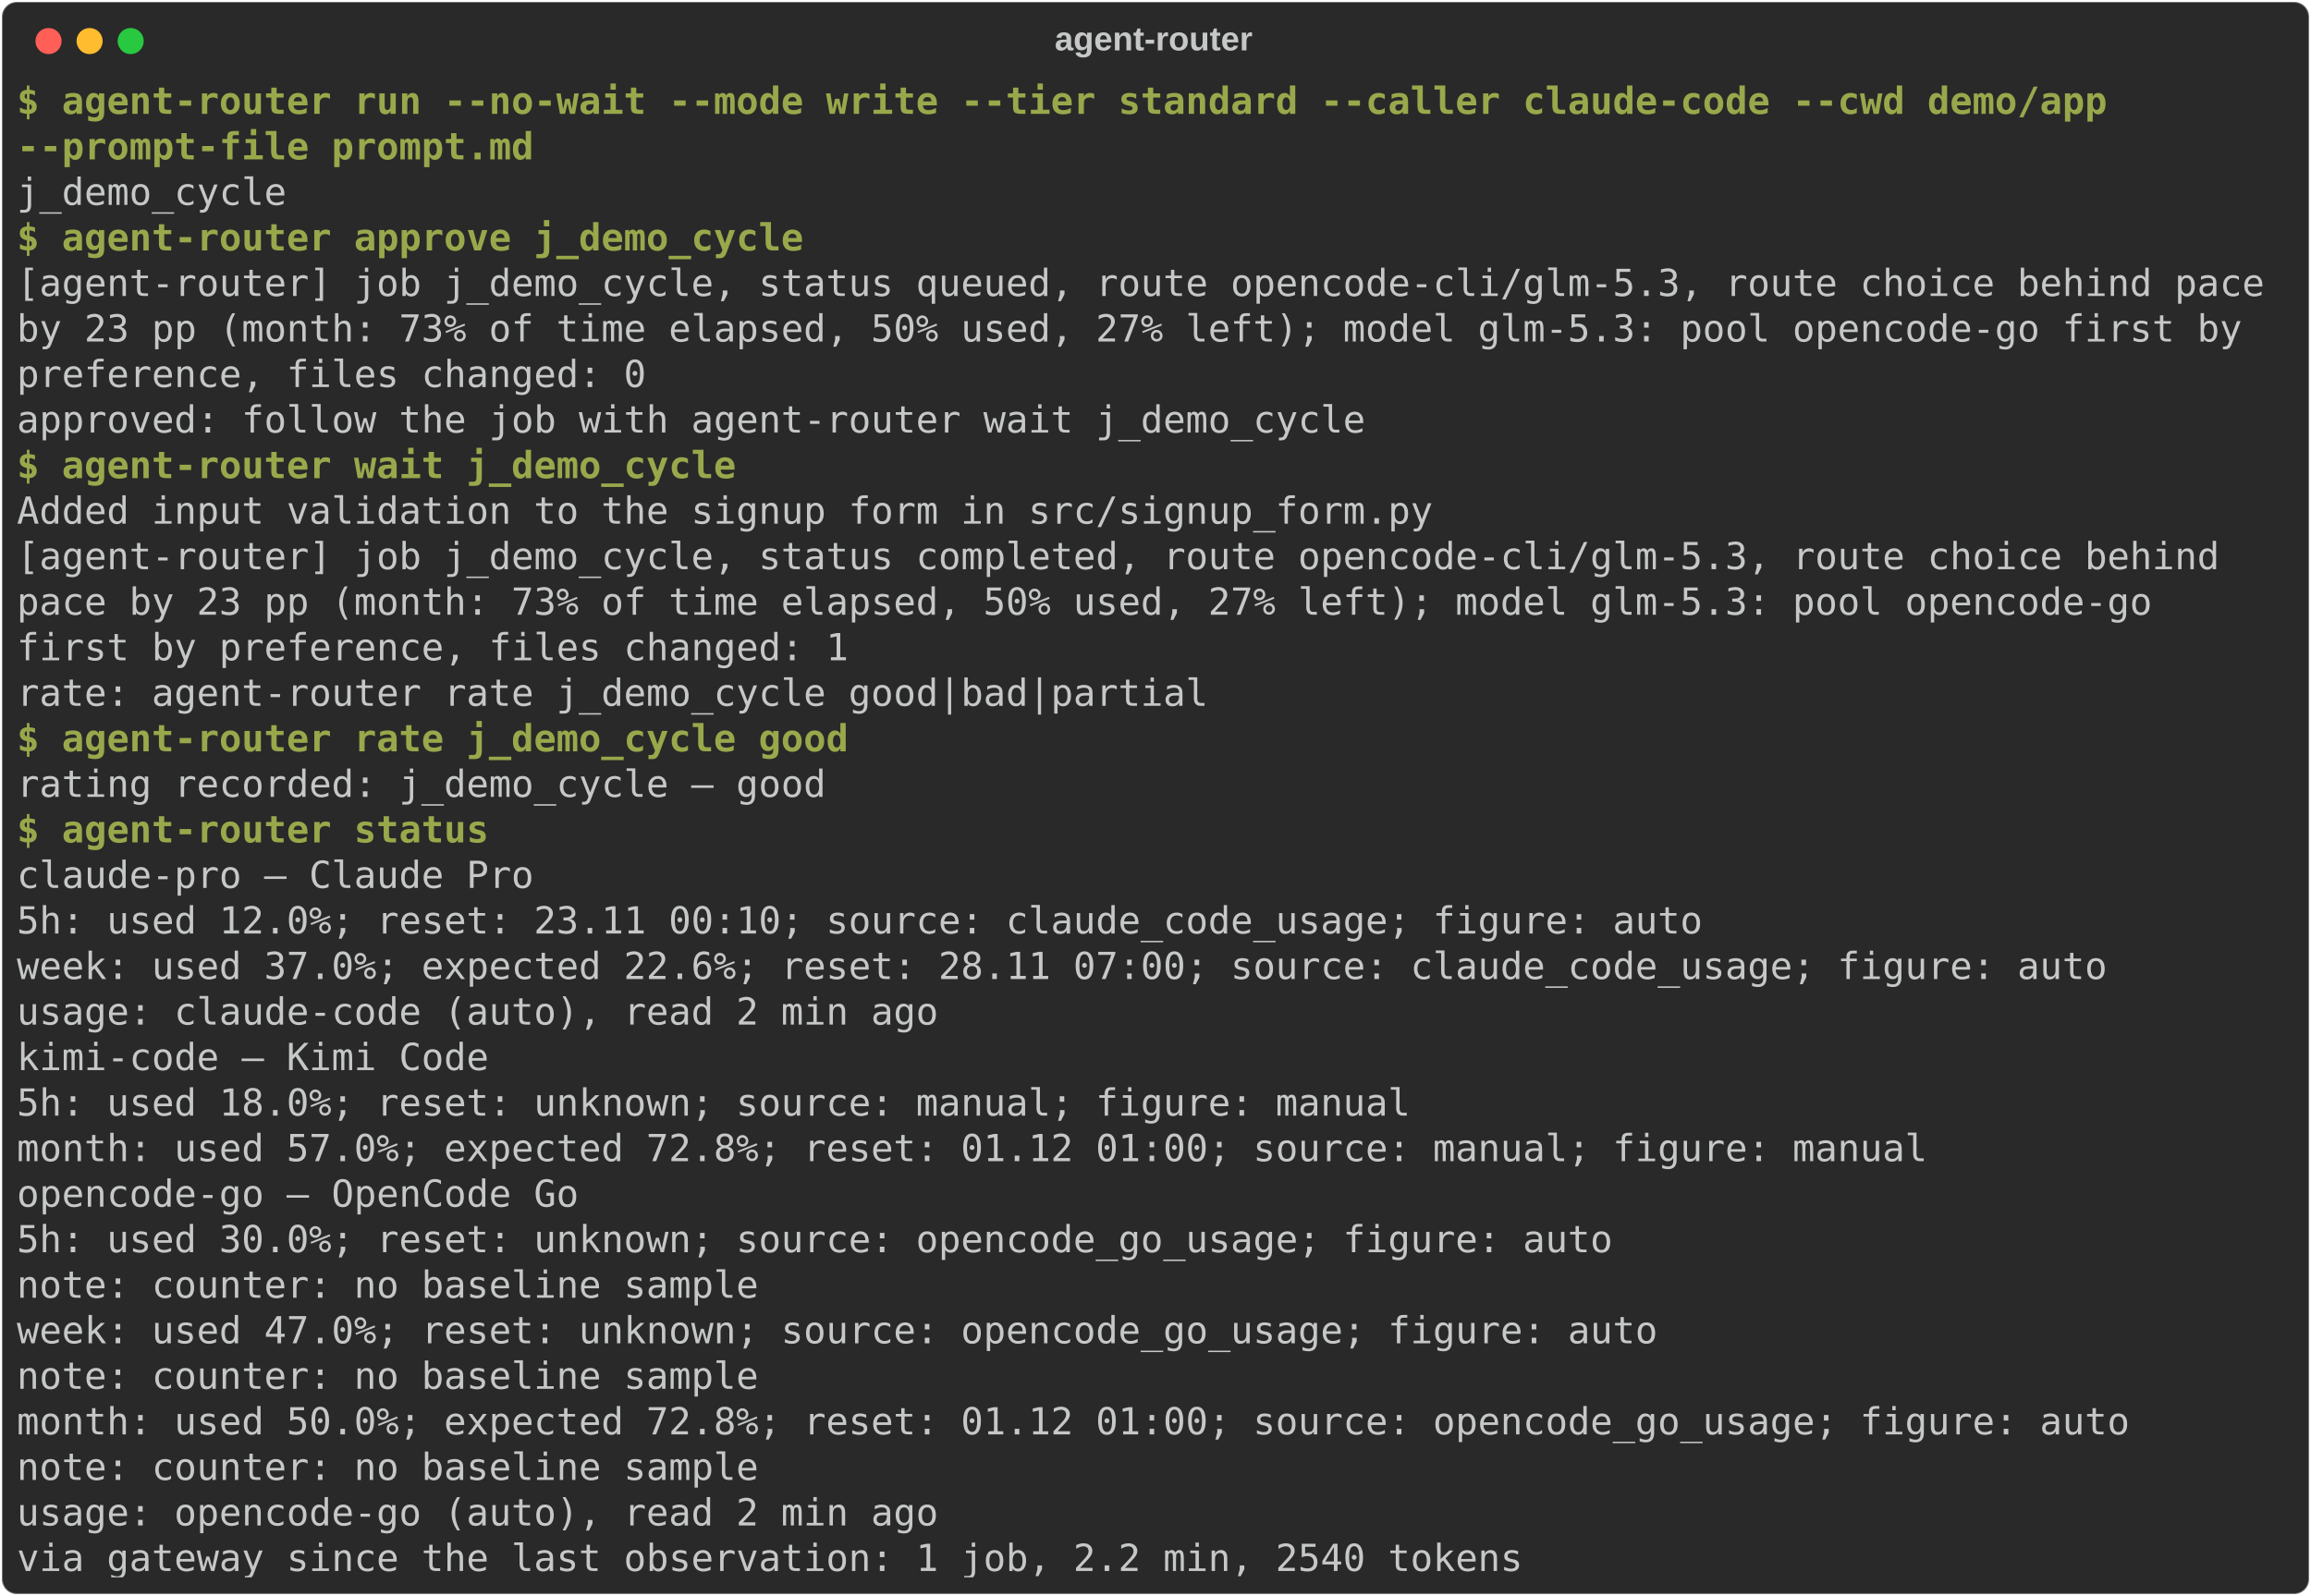
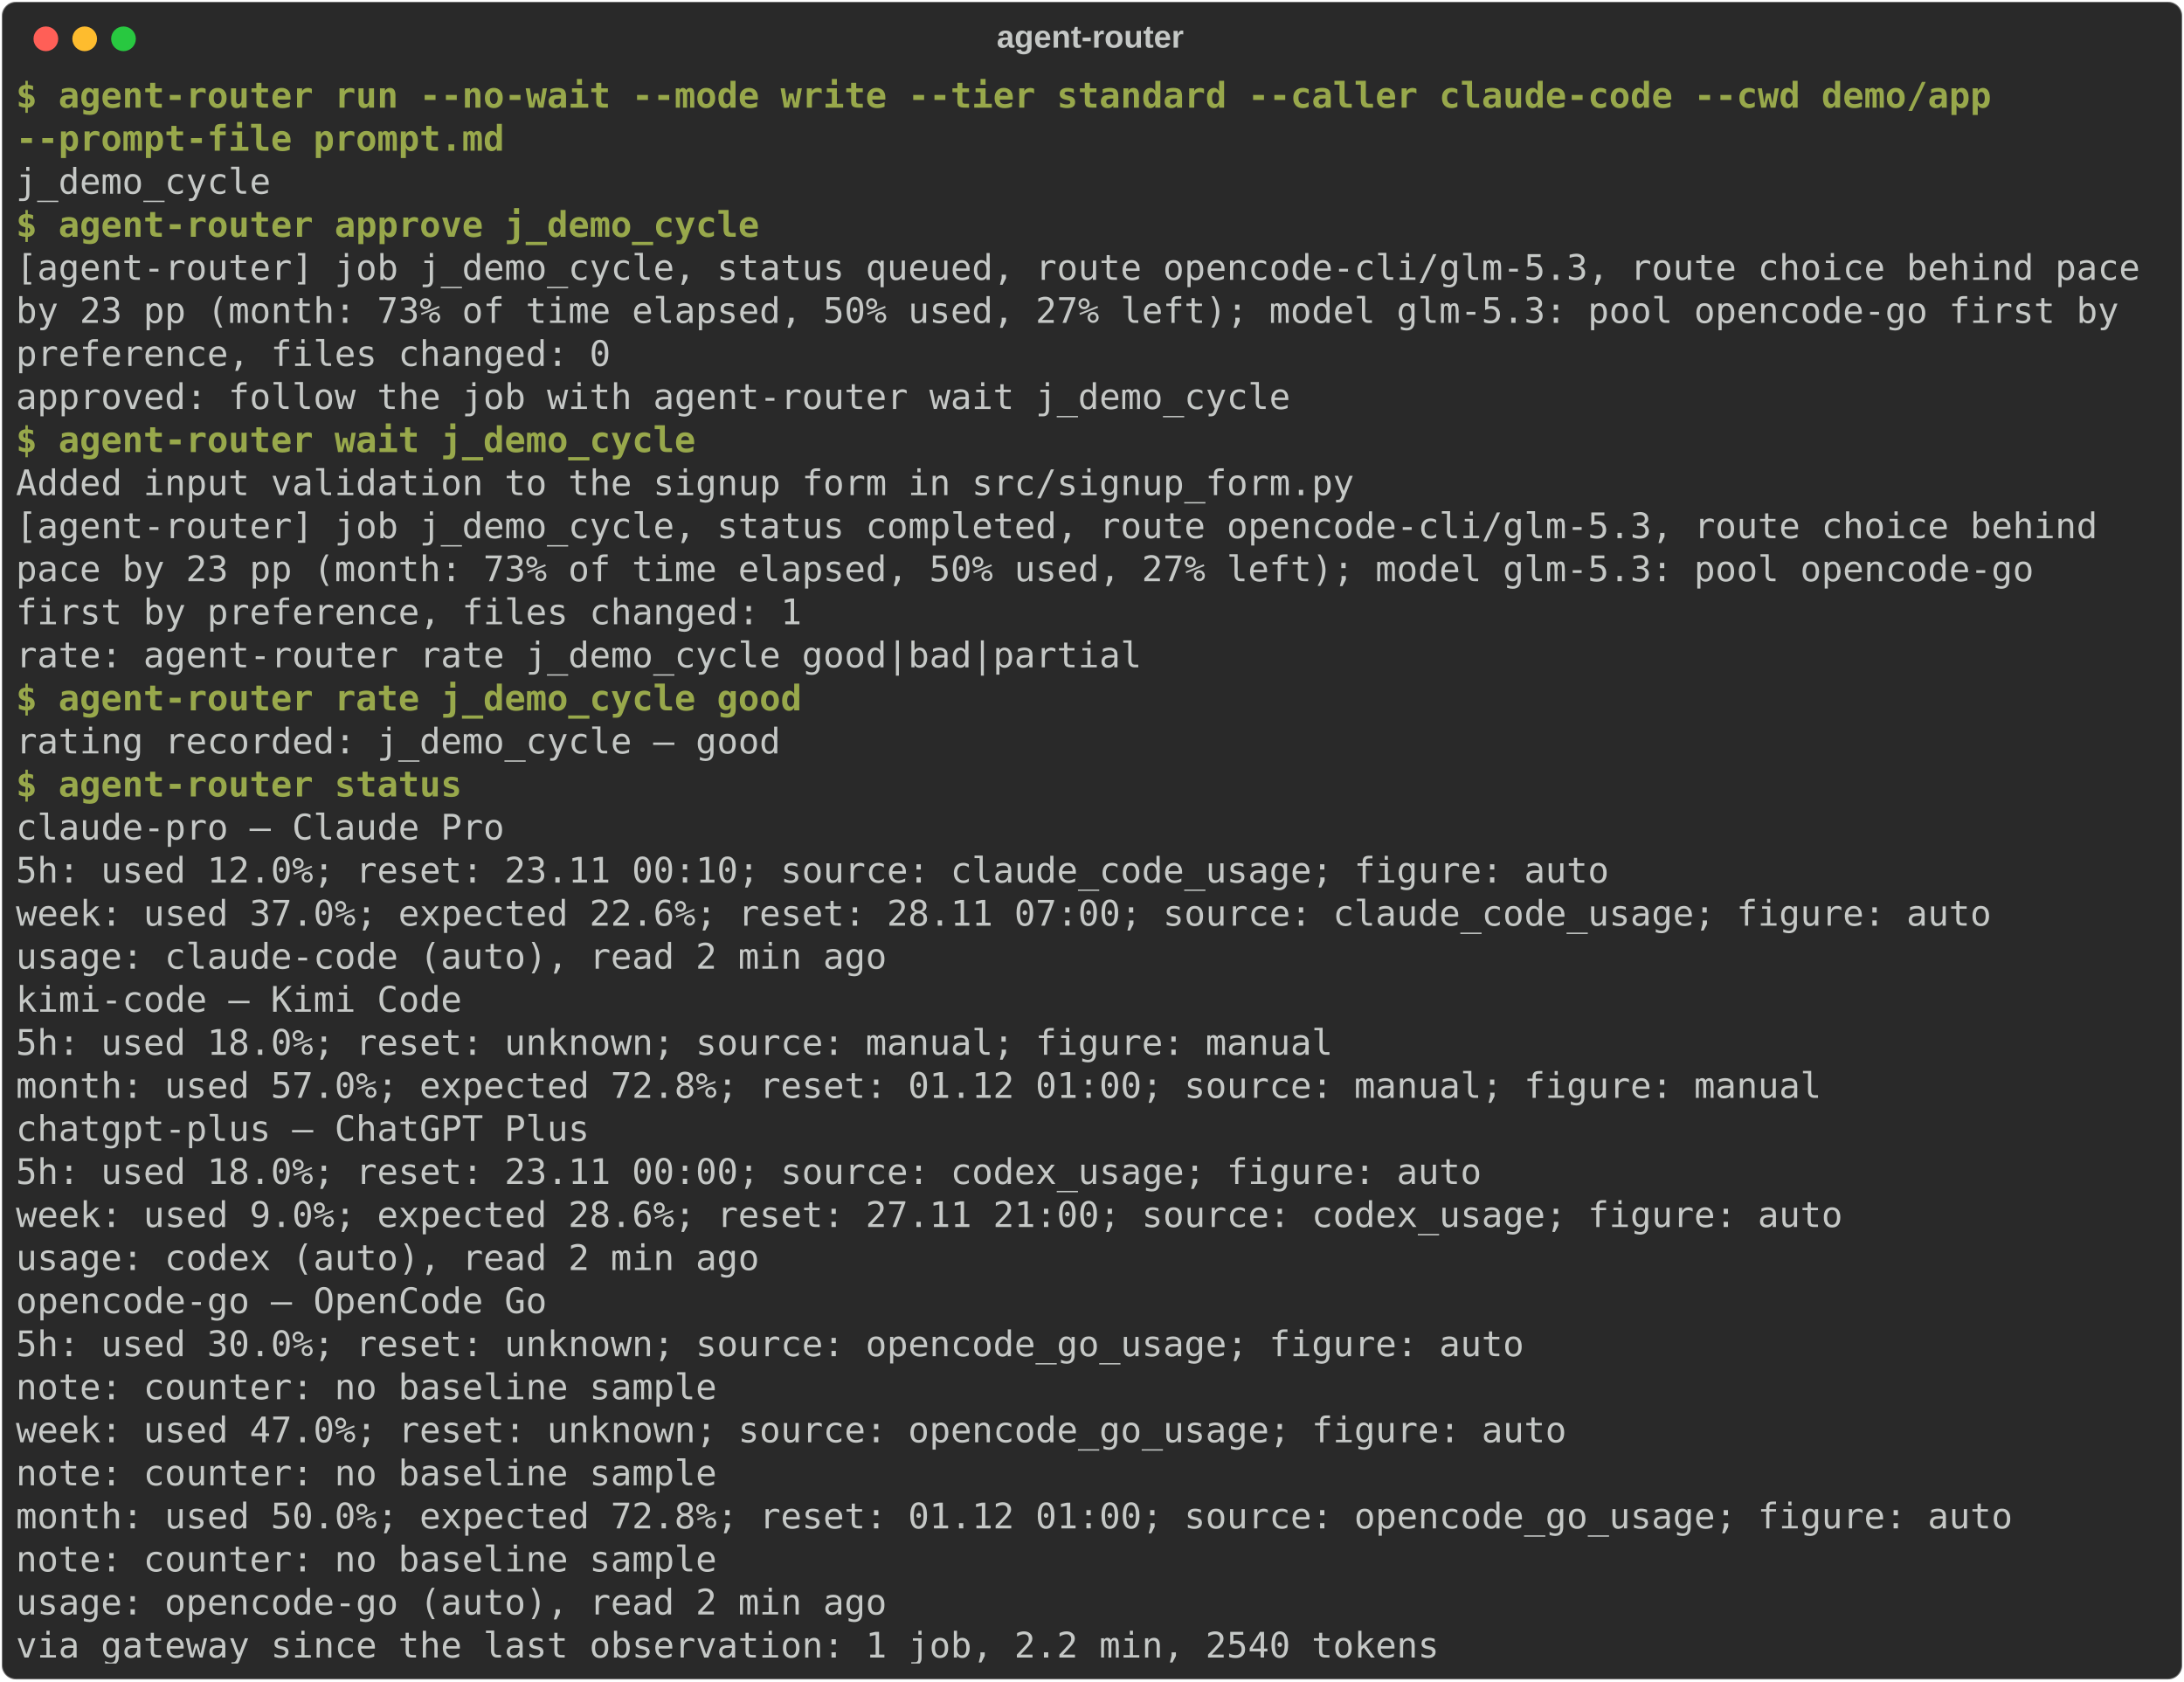
- <svg xmlns="http://www.w3.org/2000/svg" class="rich-terminal" viewBox="0 0 1238 855.2">
+ <svg xmlns="http://www.w3.org/2000/svg" class="rich-terminal" viewBox="0 0 1238 952.8">
  <style>

    @font-face {
        font-family: "Fira Code";
        src: local("FiraCode-Regular"),
                url("https://cdnjs.cloudflare.com/ajax/libs/firacode/6.2.0/woff2/FiraCode-Regular.woff2") format("woff2"),
                url("https://cdnjs.cloudflare.com/ajax/libs/firacode/6.2.0/woff/FiraCode-Regular.woff") format("woff");
        font-style: normal;
        font-weight: 400;
    }
    @font-face {
        font-family: "Fira Code";
        src: local("FiraCode-Bold"),
                url("https://cdnjs.cloudflare.com/ajax/libs/firacode/6.2.0/woff2/FiraCode-Bold.woff2") format("woff2"),
                url("https://cdnjs.cloudflare.com/ajax/libs/firacode/6.2.0/woff/FiraCode-Bold.woff") format("woff");
        font-style: bold;
        font-weight: 700;
    }

    .ar-cycle-matrix {
        font-family: Fira Code, monospace;
        font-size: 20px;
        line-height: 24.4px;
        font-variant-east-asian: full-width;
    }

    .ar-cycle-title {
        font-size: 18px;
        font-weight: bold;
        font-family: arial;
    }

    .ar-cycle-r1 { fill: #98a84b;font-weight: bold }
.ar-cycle-r2 { fill: #c5c8c6 }

    text[clip-path] {
        animation: ar-reveal 0.25s ease-out both;
    }
    @keyframes ar-reveal {
        from { opacity: 0; }
        to { opacity: 1; }
    }
    @media (prefers-reduced-motion: reduce) {
        text[clip-path] { animation: none; }
    }
    </style>
  <defs>
    <clipPath id="ar-cycle-clip-terminal">
-       <rect x="0" y="0" width="1219.0" height="804.2" />
+       <rect x="0" y="0" width="1219.0" height="901.8" />
    </clipPath>
    <clipPath id="ar-cycle-line-0">
      <rect x="0" y="1.5" width="1220" height="24.65" />
    </clipPath>
    <clipPath id="ar-cycle-line-1">
      <rect x="0" y="25.9" width="1220" height="24.65" />
    </clipPath>
    <clipPath id="ar-cycle-line-2">
      <rect x="0" y="50.3" width="1220" height="24.65" />
    </clipPath>
    <clipPath id="ar-cycle-line-3">
      <rect x="0" y="74.7" width="1220" height="24.65" />
    </clipPath>
    <clipPath id="ar-cycle-line-4">
      <rect x="0" y="99.1" width="1220" height="24.65" />
    </clipPath>
    <clipPath id="ar-cycle-line-5">
      <rect x="0" y="123.5" width="1220" height="24.65" />
    </clipPath>
    <clipPath id="ar-cycle-line-6">
      <rect x="0" y="147.9" width="1220" height="24.65" />
    </clipPath>
    <clipPath id="ar-cycle-line-7">
      <rect x="0" y="172.3" width="1220" height="24.65" />
    </clipPath>
    <clipPath id="ar-cycle-line-8">
      <rect x="0" y="196.7" width="1220" height="24.65" />
    </clipPath>
    <clipPath id="ar-cycle-line-9">
      <rect x="0" y="221.1" width="1220" height="24.65" />
    </clipPath>
    <clipPath id="ar-cycle-line-10">
      <rect x="0" y="245.5" width="1220" height="24.65" />
    </clipPath>
    <clipPath id="ar-cycle-line-11">
      <rect x="0" y="269.9" width="1220" height="24.65" />
    </clipPath>
    <clipPath id="ar-cycle-line-12">
      <rect x="0" y="294.3" width="1220" height="24.65" />
    </clipPath>
    <clipPath id="ar-cycle-line-13">
      <rect x="0" y="318.7" width="1220" height="24.65" />
    </clipPath>
    <clipPath id="ar-cycle-line-14">
      <rect x="0" y="343.1" width="1220" height="24.65" />
    </clipPath>
    <clipPath id="ar-cycle-line-15">
      <rect x="0" y="367.5" width="1220" height="24.65" />
    </clipPath>
    <clipPath id="ar-cycle-line-16">
      <rect x="0" y="391.9" width="1220" height="24.65" />
    </clipPath>
    <clipPath id="ar-cycle-line-17">
      <rect x="0" y="416.3" width="1220" height="24.65" />
    </clipPath>
    <clipPath id="ar-cycle-line-18">
      <rect x="0" y="440.7" width="1220" height="24.65" />
    </clipPath>
    <clipPath id="ar-cycle-line-19">
      <rect x="0" y="465.1" width="1220" height="24.65" />
    </clipPath>
    <clipPath id="ar-cycle-line-20">
      <rect x="0" y="489.5" width="1220" height="24.65" />
    </clipPath>
    <clipPath id="ar-cycle-line-21">
      <rect x="0" y="513.9" width="1220" height="24.65" />
    </clipPath>
    <clipPath id="ar-cycle-line-22">
      <rect x="0" y="538.3" width="1220" height="24.65" />
    </clipPath>
    <clipPath id="ar-cycle-line-23">
      <rect x="0" y="562.7" width="1220" height="24.65" />
    </clipPath>
    <clipPath id="ar-cycle-line-24">
      <rect x="0" y="587.1" width="1220" height="24.65" />
    </clipPath>
    <clipPath id="ar-cycle-line-25">
      <rect x="0" y="611.5" width="1220" height="24.65" />
    </clipPath>
    <clipPath id="ar-cycle-line-26">
      <rect x="0" y="635.9" width="1220" height="24.65" />
    </clipPath>
    <clipPath id="ar-cycle-line-27">
      <rect x="0" y="660.3" width="1220" height="24.65" />
    </clipPath>
    <clipPath id="ar-cycle-line-28">
      <rect x="0" y="684.7" width="1220" height="24.65" />
    </clipPath>
    <clipPath id="ar-cycle-line-29">
      <rect x="0" y="709.1" width="1220" height="24.65" />
    </clipPath>
    <clipPath id="ar-cycle-line-30">
      <rect x="0" y="733.5" width="1220" height="24.65" />
    </clipPath>
    <clipPath id="ar-cycle-line-31">
      <rect x="0" y="757.9" width="1220" height="24.65" />
    </clipPath>
+     <clipPath id="ar-cycle-line-32">
+       <rect x="0" y="782.3" width="1220" height="24.65" />
+     </clipPath>
+     <clipPath id="ar-cycle-line-33">
+       <rect x="0" y="806.7" width="1220" height="24.65" />
+     </clipPath>
+     <clipPath id="ar-cycle-line-34">
+       <rect x="0" y="831.1" width="1220" height="24.65" />
+     </clipPath>
+     <clipPath id="ar-cycle-line-35">
+       <rect x="0" y="855.5" width="1220" height="24.65" />
+     </clipPath>
+     <clipPath id="ar-cycle-line-36">
+       <rect x="0" y="879.9" width="1220" height="24.65" />
+     </clipPath>
  </defs>
-   <rect fill="#292929" stroke="rgba(255,255,255,0.35)" stroke-width="1" x="1" y="1" width="1236" height="853.2" rx="8" />
+   <rect fill="#292929" stroke="rgba(255,255,255,0.35)" stroke-width="1" x="1" y="1" width="1236" height="950.8" rx="8" />
  <text class="ar-cycle-title" fill="#c5c8c6" text-anchor="middle" x="618" y="27">agent-router</text>
  <g transform="translate(26,22)">
    <circle cx="0" cy="0" r="7" fill="#ff5f57" />
    <circle cx="22" cy="0" r="7" fill="#febc2e" />
    <circle cx="44" cy="0" r="7" fill="#28c840" />
  </g>
  <g transform="translate(9, 41)" clip-path="url(#ar-cycle-clip-terminal)">
    <g class="ar-cycle-matrix">
      <text class="ar-cycle-r1" x="0" y="20" textLength="1146.8" clip-path="url(#ar-cycle-line-0)" style="animation-delay: 0.00s">$ agent-router run --no-wait --mode write --tier standard --caller claude-code --cwd demo/app </text>
      <text class="ar-cycle-r2" x="1220" y="20" textLength="12.2" clip-path="url(#ar-cycle-line-0)" style="animation-delay: 0.00s">
</text>
      <text class="ar-cycle-r1" x="0" y="44.4" textLength="280.6" clip-path="url(#ar-cycle-line-1)" style="animation-delay: 0.15s">--prompt-file prompt.md</text>
      <text class="ar-cycle-r2" x="1220" y="44.4" textLength="12.2" clip-path="url(#ar-cycle-line-1)" style="animation-delay: 0.15s">
</text>
      <text class="ar-cycle-r2" x="0" y="68.8" textLength="146.4" clip-path="url(#ar-cycle-line-2)" style="animation-delay: 0.30s">j_demo_cycle</text>
      <text class="ar-cycle-r2" x="1220" y="68.8" textLength="12.2" clip-path="url(#ar-cycle-line-2)" style="animation-delay: 0.30s">
</text>
      <text class="ar-cycle-r1" x="0" y="93.2" textLength="427" clip-path="url(#ar-cycle-line-3)" style="animation-delay: 0.45s">$ agent-router approve j_demo_cycle</text>
      <text class="ar-cycle-r2" x="1220" y="93.2" textLength="12.2" clip-path="url(#ar-cycle-line-3)" style="animation-delay: 0.45s">
</text>
      <text class="ar-cycle-r2" x="0" y="117.6" textLength="1220" clip-path="url(#ar-cycle-line-4)" style="animation-delay: 0.60s">[agent-router] job j_demo_cycle, status queued, route opencode-cli/glm-5.3, route choice behind pace</text>
      <text class="ar-cycle-r2" x="1220" y="117.6" textLength="12.2" clip-path="url(#ar-cycle-line-4)" style="animation-delay: 0.60s">
</text>
      <text class="ar-cycle-r2" x="0" y="142" textLength="1220" clip-path="url(#ar-cycle-line-5)" style="animation-delay: 0.75s">by 23 pp (month: 73% of time elapsed, 50% used, 27% left); model glm-5.3: pool opencode-go first by </text>
      <text class="ar-cycle-r2" x="1220" y="142" textLength="12.2" clip-path="url(#ar-cycle-line-5)" style="animation-delay: 0.75s">
</text>
      <text class="ar-cycle-r2" x="0" y="166.4" textLength="341.6" clip-path="url(#ar-cycle-line-6)" style="animation-delay: 0.90s">preference, files changed: 0</text>
      <text class="ar-cycle-r2" x="1220" y="166.4" textLength="12.2" clip-path="url(#ar-cycle-line-6)" style="animation-delay: 0.90s">
</text>
      <text class="ar-cycle-r2" x="0" y="190.8" textLength="732" clip-path="url(#ar-cycle-line-7)" style="animation-delay: 1.05s">approved: follow the job with agent-router wait j_demo_cycle</text>
      <text class="ar-cycle-r2" x="1220" y="190.8" textLength="12.2" clip-path="url(#ar-cycle-line-7)" style="animation-delay: 1.05s">
</text>
      <text class="ar-cycle-r1" x="0" y="215.2" textLength="390.4" clip-path="url(#ar-cycle-line-8)" style="animation-delay: 1.20s">$ agent-router wait j_demo_cycle</text>
      <text class="ar-cycle-r2" x="1220" y="215.2" textLength="12.2" clip-path="url(#ar-cycle-line-8)" style="animation-delay: 1.20s">
</text>
      <text class="ar-cycle-r2" x="0" y="239.6" textLength="768.6" clip-path="url(#ar-cycle-line-9)" style="animation-delay: 1.35s">Added input validation to the signup form in src/signup_form.py</text>
      <text class="ar-cycle-r2" x="1220" y="239.6" textLength="12.2" clip-path="url(#ar-cycle-line-9)" style="animation-delay: 1.35s">
</text>
      <text class="ar-cycle-r2" x="0" y="264" textLength="1207.8" clip-path="url(#ar-cycle-line-10)" style="animation-delay: 1.50s">[agent-router] job j_demo_cycle, status completed, route opencode-cli/glm-5.3, route choice behind </text>
      <text class="ar-cycle-r2" x="1220" y="264" textLength="12.2" clip-path="url(#ar-cycle-line-10)" style="animation-delay: 1.50s">
</text>
      <text class="ar-cycle-r2" x="0" y="288.4" textLength="1171.2" clip-path="url(#ar-cycle-line-11)" style="animation-delay: 1.65s">pace by 23 pp (month: 73% of time elapsed, 50% used, 27% left); model glm-5.3: pool opencode-go </text>
      <text class="ar-cycle-r2" x="1220" y="288.4" textLength="12.2" clip-path="url(#ar-cycle-line-11)" style="animation-delay: 1.65s">
</text>
      <text class="ar-cycle-r2" x="0" y="312.8" textLength="451.4" clip-path="url(#ar-cycle-line-12)" style="animation-delay: 1.80s">first by preference, files changed: 1</text>
      <text class="ar-cycle-r2" x="1220" y="312.8" textLength="12.2" clip-path="url(#ar-cycle-line-12)" style="animation-delay: 1.80s">
</text>
      <text class="ar-cycle-r2" x="0" y="337.2" textLength="646.6" clip-path="url(#ar-cycle-line-13)" style="animation-delay: 1.95s">rate: agent-router rate j_demo_cycle good|bad|partial</text>
      <text class="ar-cycle-r2" x="1220" y="337.2" textLength="12.2" clip-path="url(#ar-cycle-line-13)" style="animation-delay: 1.95s">
</text>
      <text class="ar-cycle-r1" x="0" y="361.6" textLength="451.4" clip-path="url(#ar-cycle-line-14)" style="animation-delay: 2.10s">$ agent-router rate j_demo_cycle good</text>
      <text class="ar-cycle-r2" x="1220" y="361.6" textLength="12.2" clip-path="url(#ar-cycle-line-14)" style="animation-delay: 2.10s">
</text>
      <text class="ar-cycle-r2" x="0" y="386" textLength="439.2" clip-path="url(#ar-cycle-line-15)" style="animation-delay: 2.25s">rating recorded: j_demo_cycle — good</text>
      <text class="ar-cycle-r2" x="1220" y="386" textLength="12.2" clip-path="url(#ar-cycle-line-15)" style="animation-delay: 2.25s">
</text>
      <text class="ar-cycle-r1" x="0" y="410.4" textLength="256.2" clip-path="url(#ar-cycle-line-16)" style="animation-delay: 2.40s">$ agent-router status</text>
      <text class="ar-cycle-r2" x="1220" y="410.4" textLength="12.2" clip-path="url(#ar-cycle-line-16)" style="animation-delay: 2.40s">
</text>
      <text class="ar-cycle-r2" x="0" y="434.8" textLength="280.6" clip-path="url(#ar-cycle-line-17)" style="animation-delay: 2.55s">claude-pro — Claude Pro</text>
      <text class="ar-cycle-r2" x="1220" y="434.8" textLength="12.2" clip-path="url(#ar-cycle-line-17)" style="animation-delay: 2.55s">
</text>
      <text class="ar-cycle-r2" x="0" y="459.2" textLength="939.4" clip-path="url(#ar-cycle-line-18)" style="animation-delay: 2.70s">  5h: used 12.0%; reset: 23.11 00:10; source: claude_code_usage; figure: auto</text>
      <text class="ar-cycle-r2" x="1220" y="459.2" textLength="12.2" clip-path="url(#ar-cycle-line-18)" style="animation-delay: 2.70s">
</text>
      <text class="ar-cycle-r2" x="0" y="483.6" textLength="1159" clip-path="url(#ar-cycle-line-19)" style="animation-delay: 2.85s">  week: used 37.0%; expected 22.6%; reset: 28.11 07:00; source: claude_code_usage; figure: auto</text>
      <text class="ar-cycle-r2" x="1220" y="483.6" textLength="12.2" clip-path="url(#ar-cycle-line-19)" style="animation-delay: 2.85s">
</text>
      <text class="ar-cycle-r2" x="0" y="508" textLength="524.6" clip-path="url(#ar-cycle-line-20)" style="animation-delay: 3.00s">  usage: claude-code (auto), read 2 min ago</text>
      <text class="ar-cycle-r2" x="1220" y="508" textLength="12.2" clip-path="url(#ar-cycle-line-20)" style="animation-delay: 3.00s">
</text>
      <text class="ar-cycle-r2" x="0" y="532.4" textLength="256.2" clip-path="url(#ar-cycle-line-21)" style="animation-delay: 3.15s">kimi-code — Kimi Code</text>
      <text class="ar-cycle-r2" x="1220" y="532.4" textLength="12.2" clip-path="url(#ar-cycle-line-21)" style="animation-delay: 3.15s">
</text>
      <text class="ar-cycle-r2" x="0" y="556.8" textLength="780.8" clip-path="url(#ar-cycle-line-22)" style="animation-delay: 3.30s">  5h: used 18.0%; reset: unknown; source: manual; figure: manual</text>
      <text class="ar-cycle-r2" x="1220" y="556.8" textLength="12.2" clip-path="url(#ar-cycle-line-22)" style="animation-delay: 3.30s">
</text>
      <text class="ar-cycle-r2" x="0" y="581.2" textLength="1061.4" clip-path="url(#ar-cycle-line-23)" style="animation-delay: 3.45s">  month: used 57.0%; expected 72.8%; reset: 01.12 01:00; source: manual; figure: manual</text>
      <text class="ar-cycle-r2" x="1220" y="581.2" textLength="12.2" clip-path="url(#ar-cycle-line-23)" style="animation-delay: 3.45s">
</text>
-       <text class="ar-cycle-r2" x="0" y="605.6" textLength="305" clip-path="url(#ar-cycle-line-24)" style="animation-delay: 3.60s">opencode-go — OpenCode Go</text>
+       <text class="ar-cycle-r2" x="0" y="605.6" textLength="329.4" clip-path="url(#ar-cycle-line-24)" style="animation-delay: 3.60s">chatgpt-plus — ChatGPT Plus</text>
      <text class="ar-cycle-r2" x="1220" y="605.6" textLength="12.2" clip-path="url(#ar-cycle-line-24)" style="animation-delay: 3.60s">
</text>
-       <text class="ar-cycle-r2" x="0" y="630" textLength="890.6" clip-path="url(#ar-cycle-line-25)" style="animation-delay: 3.75s">  5h: used 30.0%; reset: unknown; source: opencode_go_usage; figure: auto</text>
+       <text class="ar-cycle-r2" x="0" y="630" textLength="866.2" clip-path="url(#ar-cycle-line-25)" style="animation-delay: 3.75s">  5h: used 18.0%; reset: 23.11 00:00; source: codex_usage; figure: auto</text>
      <text class="ar-cycle-r2" x="1220" y="630" textLength="12.2" clip-path="url(#ar-cycle-line-25)" style="animation-delay: 3.75s">
</text>
-       <text class="ar-cycle-r2" x="0" y="654.4" textLength="451.4" clip-path="url(#ar-cycle-line-26)" style="animation-delay: 3.90s">    note: counter: no baseline sample</text>
+       <text class="ar-cycle-r2" x="0" y="654.4" textLength="1073.6" clip-path="url(#ar-cycle-line-26)" style="animation-delay: 3.90s">  week: used 9.0%; expected 28.6%; reset: 27.11 21:00; source: codex_usage; figure: auto</text>
      <text class="ar-cycle-r2" x="1220" y="654.4" textLength="12.2" clip-path="url(#ar-cycle-line-26)" style="animation-delay: 3.90s">
</text>
-       <text class="ar-cycle-r2" x="0" y="678.8" textLength="915" clip-path="url(#ar-cycle-line-27)" style="animation-delay: 4.05s">  week: used 47.0%; reset: unknown; source: opencode_go_usage; figure: auto</text>
+       <text class="ar-cycle-r2" x="0" y="678.8" textLength="451.4" clip-path="url(#ar-cycle-line-27)" style="animation-delay: 4.05s">  usage: codex (auto), read 2 min ago</text>
      <text class="ar-cycle-r2" x="1220" y="678.8" textLength="12.2" clip-path="url(#ar-cycle-line-27)" style="animation-delay: 4.05s">
</text>
-       <text class="ar-cycle-r2" x="0" y="703.2" textLength="451.4" clip-path="url(#ar-cycle-line-28)" style="animation-delay: 4.20s">    note: counter: no baseline sample</text>
+       <text class="ar-cycle-r2" x="0" y="703.2" textLength="305" clip-path="url(#ar-cycle-line-28)" style="animation-delay: 4.20s">opencode-go — OpenCode Go</text>
      <text class="ar-cycle-r2" x="1220" y="703.2" textLength="12.2" clip-path="url(#ar-cycle-line-28)" style="animation-delay: 4.20s">
</text>
-       <text class="ar-cycle-r2" x="0" y="727.6" textLength="1171.2" clip-path="url(#ar-cycle-line-29)" style="animation-delay: 4.35s">  month: used 50.0%; expected 72.8%; reset: 01.12 01:00; source: opencode_go_usage; figure: auto</text>
+       <text class="ar-cycle-r2" x="0" y="727.6" textLength="890.6" clip-path="url(#ar-cycle-line-29)" style="animation-delay: 4.35s">  5h: used 30.0%; reset: unknown; source: opencode_go_usage; figure: auto</text>
      <text class="ar-cycle-r2" x="1220" y="727.6" textLength="12.2" clip-path="url(#ar-cycle-line-29)" style="animation-delay: 4.35s">
</text>
      <text class="ar-cycle-r2" x="0" y="752" textLength="451.4" clip-path="url(#ar-cycle-line-30)" style="animation-delay: 4.50s">    note: counter: no baseline sample</text>
      <text class="ar-cycle-r2" x="1220" y="752" textLength="12.2" clip-path="url(#ar-cycle-line-30)" style="animation-delay: 4.50s">
</text>
-       <text class="ar-cycle-r2" x="0" y="776.4" textLength="524.6" clip-path="url(#ar-cycle-line-31)" style="animation-delay: 4.65s">  usage: opencode-go (auto), read 2 min ago</text>
+       <text class="ar-cycle-r2" x="0" y="776.4" textLength="915" clip-path="url(#ar-cycle-line-31)" style="animation-delay: 4.65s">  week: used 47.0%; reset: unknown; source: opencode_go_usage; figure: auto</text>
      <text class="ar-cycle-r2" x="1220" y="776.4" textLength="12.2" clip-path="url(#ar-cycle-line-31)" style="animation-delay: 4.65s">
</text>
-       <text class="ar-cycle-r2" x="0" y="800.8" textLength="841.8" clip-path="url(#ar-cycle-line-32)" style="animation-delay: 4.80s">  via gateway since the last observation: 1 job, 2.2 min, 2540 tokens</text>
+       <text class="ar-cycle-r2" x="0" y="800.8" textLength="451.4" clip-path="url(#ar-cycle-line-32)" style="animation-delay: 4.80s">    note: counter: no baseline sample</text>
      <text class="ar-cycle-r2" x="1220" y="800.8" textLength="12.2" clip-path="url(#ar-cycle-line-32)" style="animation-delay: 4.80s">
+ </text>
+       <text class="ar-cycle-r2" x="0" y="825.2" textLength="1171.2" clip-path="url(#ar-cycle-line-33)" style="animation-delay: 4.95s">  month: used 50.0%; expected 72.8%; reset: 01.12 01:00; source: opencode_go_usage; figure: auto</text>
+       <text class="ar-cycle-r2" x="1220" y="825.2" textLength="12.2" clip-path="url(#ar-cycle-line-33)" style="animation-delay: 4.95s">
+ </text>
+       <text class="ar-cycle-r2" x="0" y="849.6" textLength="451.4" clip-path="url(#ar-cycle-line-34)" style="animation-delay: 5.10s">    note: counter: no baseline sample</text>
+       <text class="ar-cycle-r2" x="1220" y="849.6" textLength="12.2" clip-path="url(#ar-cycle-line-34)" style="animation-delay: 5.10s">
+ </text>
+       <text class="ar-cycle-r2" x="0" y="874" textLength="524.6" clip-path="url(#ar-cycle-line-35)" style="animation-delay: 5.25s">  usage: opencode-go (auto), read 2 min ago</text>
+       <text class="ar-cycle-r2" x="1220" y="874" textLength="12.2" clip-path="url(#ar-cycle-line-35)" style="animation-delay: 5.25s">
+ </text>
+       <text class="ar-cycle-r2" x="0" y="898.4" textLength="841.8" clip-path="url(#ar-cycle-line-36)" style="animation-delay: 5.40s">  via gateway since the last observation: 1 job, 2.2 min, 2540 tokens</text>
+       <text class="ar-cycle-r2" x="1220" y="898.4" textLength="12.2" clip-path="url(#ar-cycle-line-36)" style="animation-delay: 5.40s">
</text>
    </g>
  </g>
</svg>
